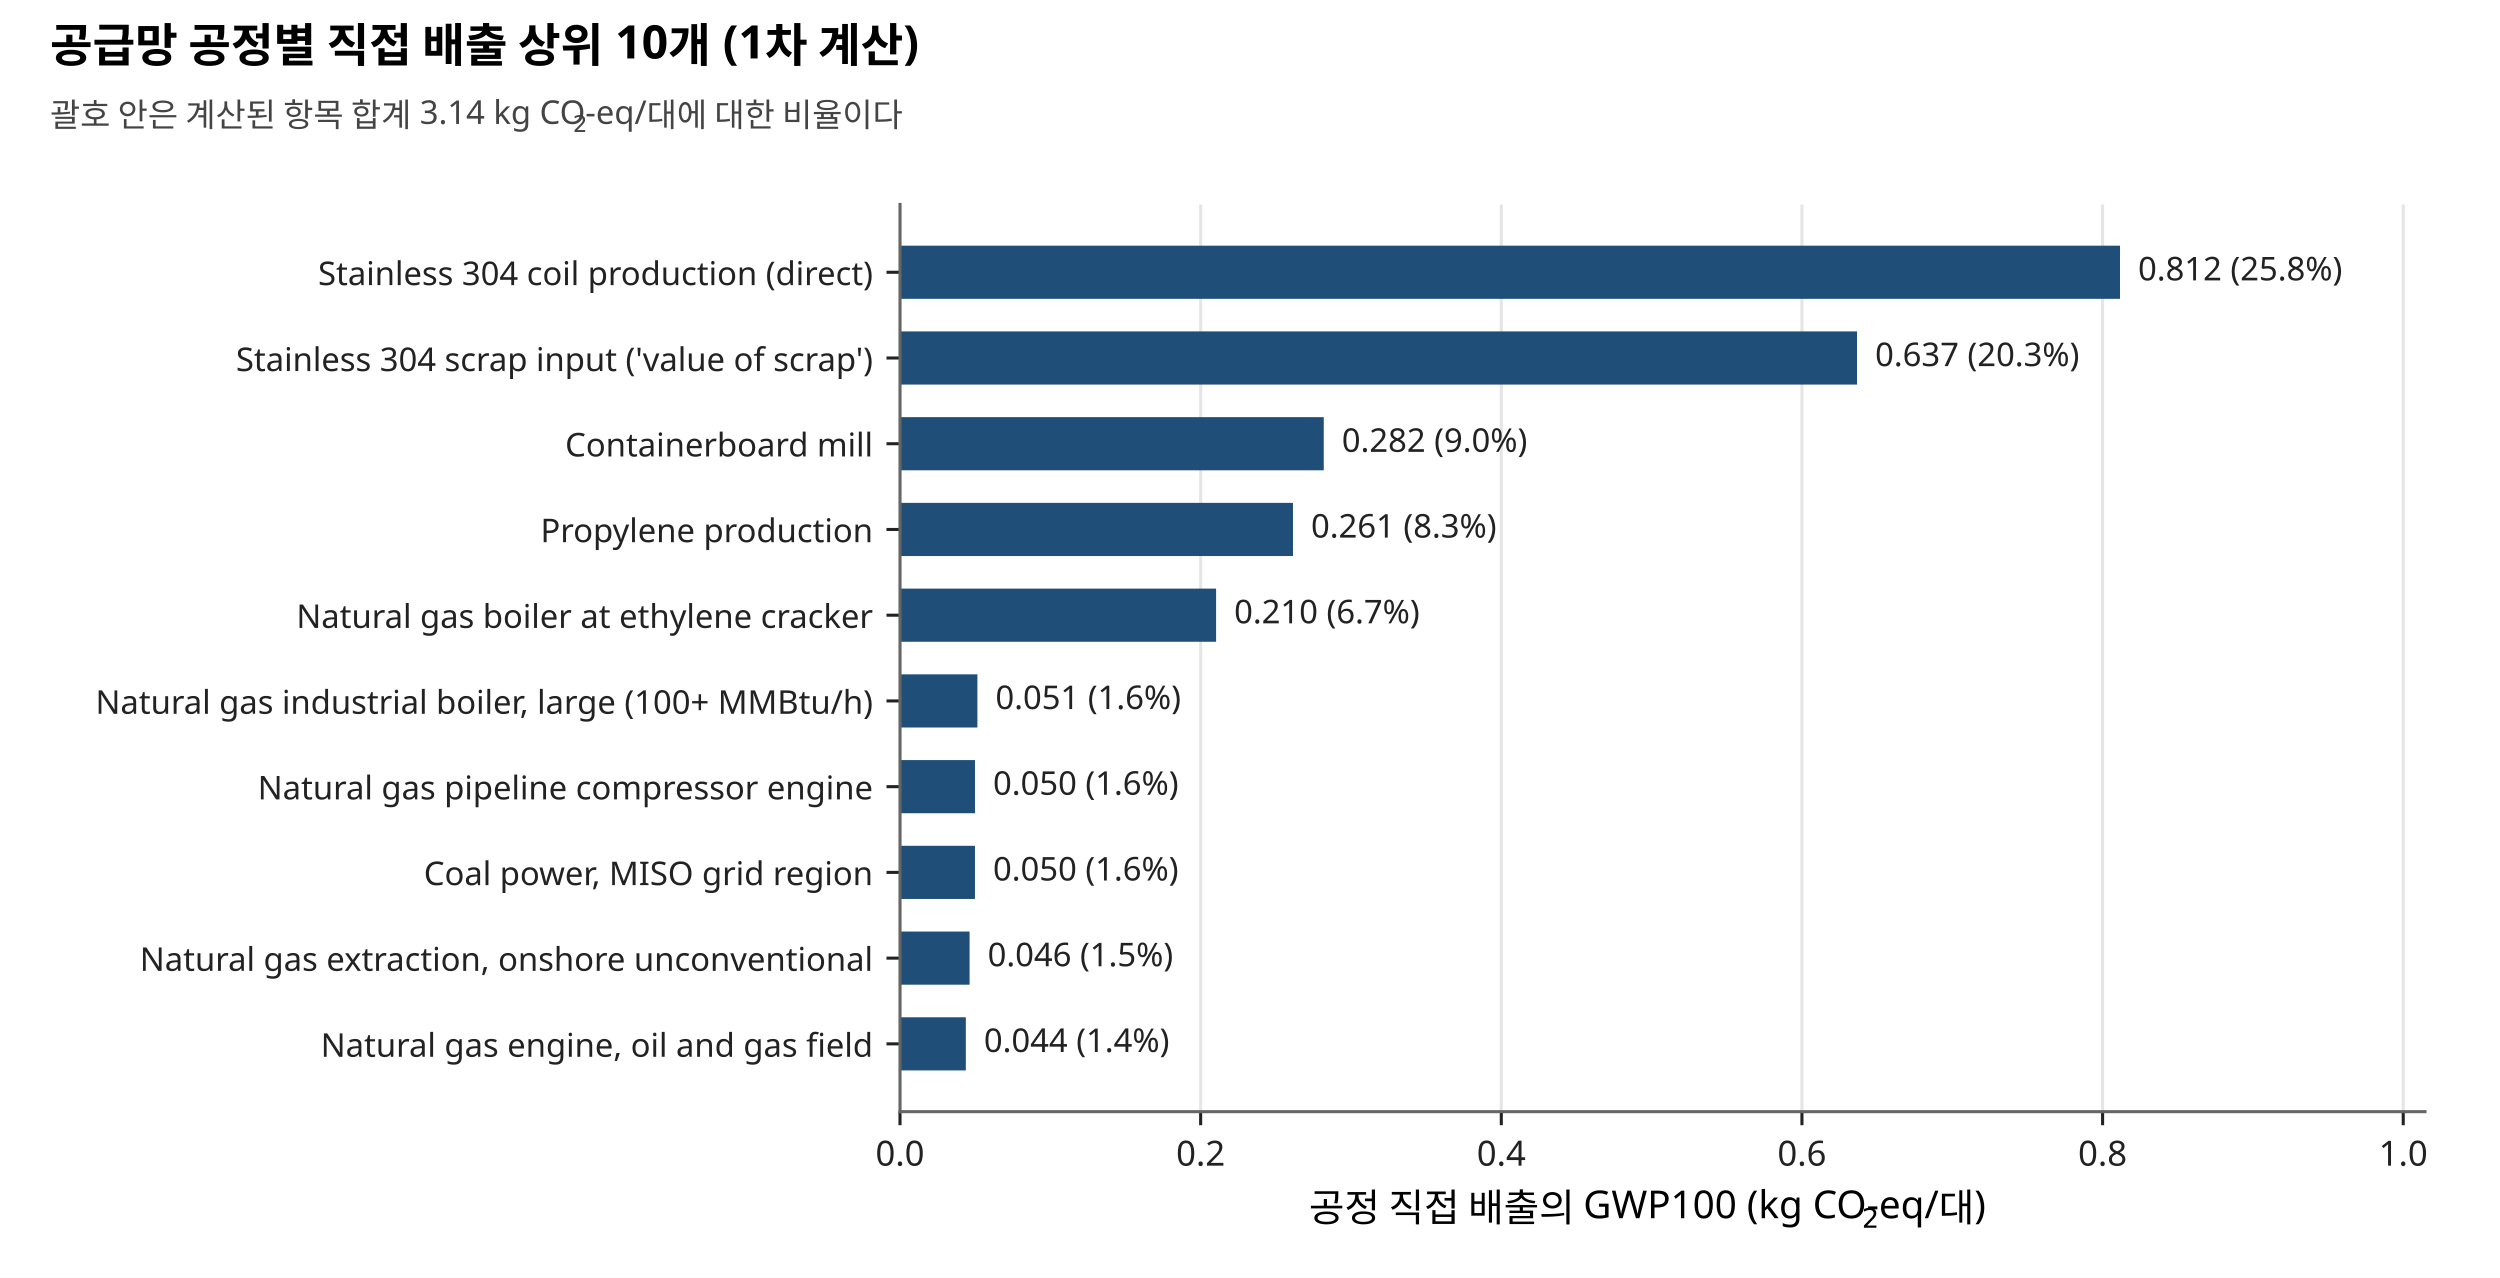
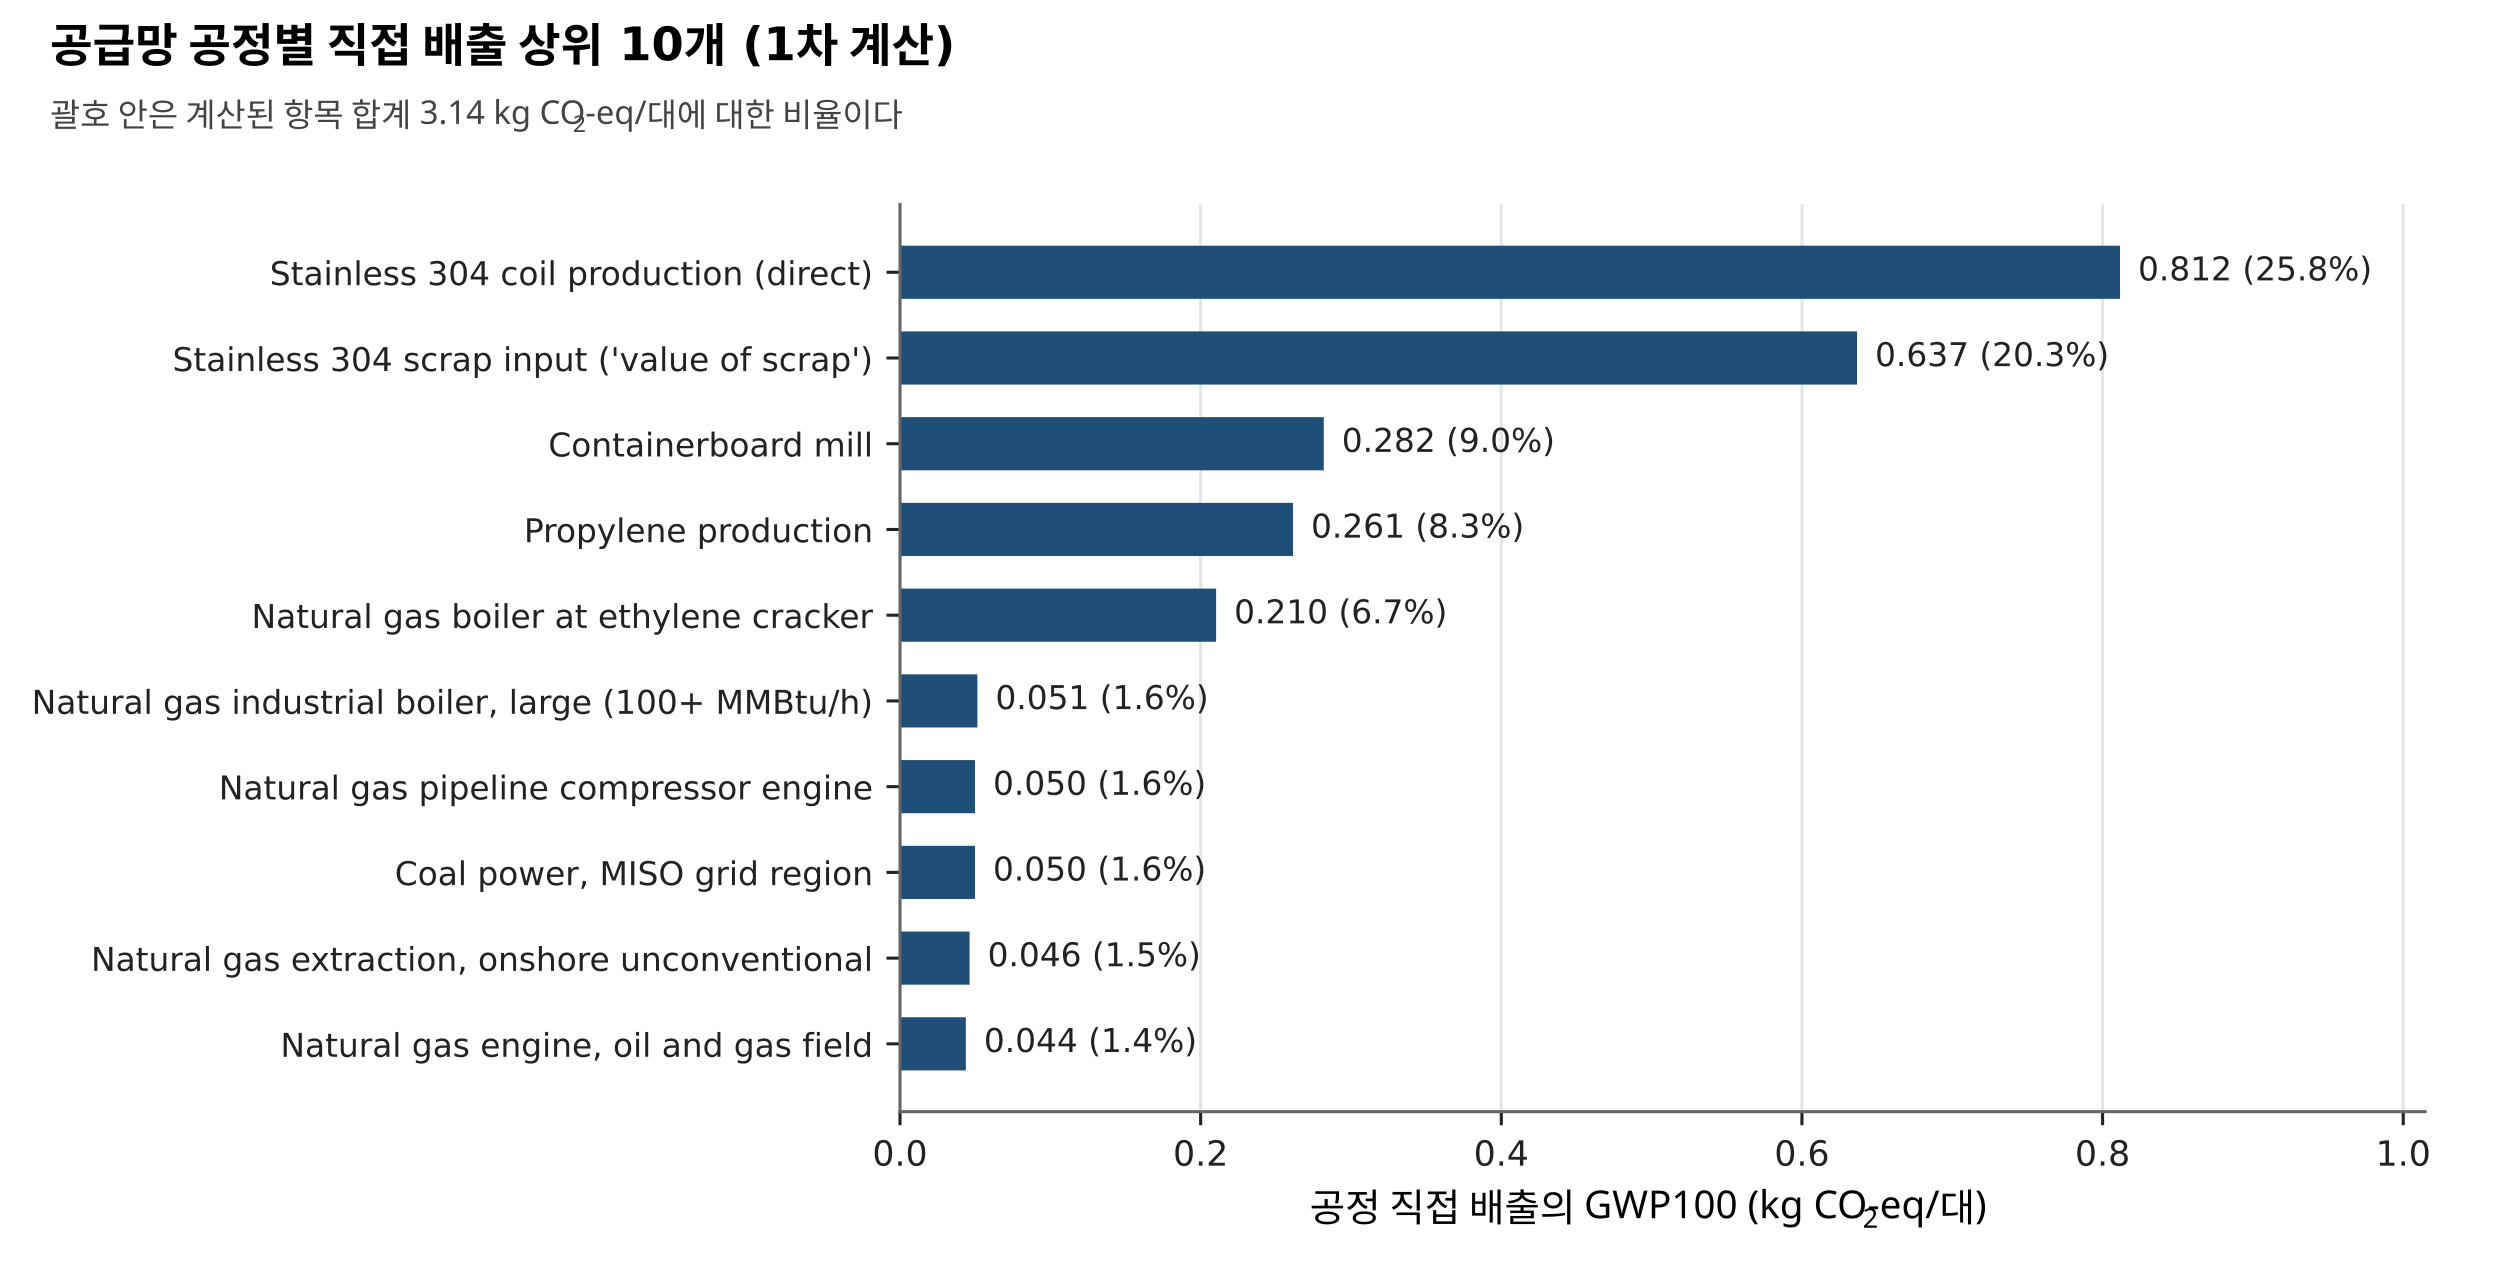
<svg xmlns="http://www.w3.org/2000/svg" xmlns:xlink="http://www.w3.org/1999/xlink" width="648pt" height="331.2pt" viewBox="0 0 648 331.2" version="1.1">
  <defs>
    <style type="text/css">*{stroke-linejoin: round; stroke-linecap: butt}</style>
  </defs>
  <g id="figure_1">
    <g id="patch_1">
      <path d="M 0 331.2  L 648 331.2  L 648 0  L 0 0  z " style="fill: #ffffff" />
    </g>
    <g id="axes_1">
      <g id="patch_2">
        <path d="M 233.28 288.144  L 628.56 288.144  L 628.56 52.992  L 233.28 52.992  z " style="fill: #ffffff" />
      </g>
      <g id="matplotlib.axis_1">
        <g id="xtick_1">
          <g id="line2d_1">
-             <path d="M 233.28 288.144  L 233.28 52.992  " clip-path="url(#p9442cbe114)" style="fill: none; stroke: #e5e5e5; stroke-width: 0.8; stroke-linecap: square" />
+             <path d="M 233.28 288.144  L 233.28 52.992  " clip-path="url(#p9b10d0973b)" style="fill: none; stroke: #e5e5e5; stroke-width: 0.8; stroke-linecap: square" />
          </g>
          <g id="line2d_2">
            <defs>
-               <path id="m349b441bc5" d="M 0 0  L 0 3.5  " style="stroke: #222222; stroke-width: 0.8" />
+               <path id="m2af00ea64f" d="M 0 0  L 0 3.5  " style="stroke: #222222; stroke-width: 0.8" />
            </defs>
            <g>
-               <use xlink:href="#m349b441bc5" x="233.28" y="288.144" style="fill: #222222; stroke: #222222; stroke-width: 0.8" />
+               <use xlink:href="#m2af00ea64f" x="233.28" y="288.144" style="fill: #222222; stroke: #222222; stroke-width: 0.8" />
            </g>
          </g>
          <g id="text_1">
-             <text style="fill: #222222; font: 9px 'NanumBarunGothic'; text-anchor: middle" x="233.28" y="302.137" transform="rotate(-0 233.28 302.1373)">0.0</text>
+             <text style="fill: #222222; font: 9px 'NanumBarunGothic', 'DejaVu Sans'; text-anchor: middle" x="233.28" y="302.137" transform="rotate(-0 233.28 302.1373)">0.0</text>
          </g>
        </g>
        <g id="xtick_2">
          <g id="line2d_3">
-             <path d="M 311.208 288.144  L 311.208 52.992  " clip-path="url(#p9442cbe114)" style="fill: none; stroke: #e5e5e5; stroke-width: 0.8; stroke-linecap: square" />
+             <path d="M 311.208 288.144  L 311.208 52.992  " clip-path="url(#p9b10d0973b)" style="fill: none; stroke: #e5e5e5; stroke-width: 0.8; stroke-linecap: square" />
          </g>
          <g id="line2d_4">
            <g>
-               <use xlink:href="#m349b441bc5" x="311.208" y="288.144" style="fill: #222222; stroke: #222222; stroke-width: 0.8" />
+               <use xlink:href="#m2af00ea64f" x="311.208" y="288.144" style="fill: #222222; stroke: #222222; stroke-width: 0.8" />
            </g>
          </g>
          <g id="text_2">
-             <text style="fill: #222222; font: 9px 'NanumBarunGothic'; text-anchor: middle" x="311.208" y="302.137" transform="rotate(-0 311.2075 302.1373)">0.2</text>
+             <text style="fill: #222222; font: 9px 'NanumBarunGothic', 'DejaVu Sans'; text-anchor: middle" x="311.208" y="302.137" transform="rotate(-0 311.2075 302.1373)">0.2</text>
          </g>
        </g>
        <g id="xtick_3">
          <g id="line2d_5">
-             <path d="M 389.135 288.144  L 389.135 52.992  " clip-path="url(#p9442cbe114)" style="fill: none; stroke: #e5e5e5; stroke-width: 0.8; stroke-linecap: square" />
+             <path d="M 389.135 288.144  L 389.135 52.992  " clip-path="url(#p9b10d0973b)" style="fill: none; stroke: #e5e5e5; stroke-width: 0.8; stroke-linecap: square" />
          </g>
          <g id="line2d_6">
            <g>
-               <use xlink:href="#m349b441bc5" x="389.135" y="288.144" style="fill: #222222; stroke: #222222; stroke-width: 0.8" />
+               <use xlink:href="#m2af00ea64f" x="389.135" y="288.144" style="fill: #222222; stroke: #222222; stroke-width: 0.8" />
            </g>
          </g>
          <g id="text_3">
-             <text style="fill: #222222; font: 9px 'NanumBarunGothic'; text-anchor: middle" x="389.135" y="302.137" transform="rotate(-0 389.135 302.1373)">0.4</text>
+             <text style="fill: #222222; font: 9px 'NanumBarunGothic', 'DejaVu Sans'; text-anchor: middle" x="389.135" y="302.137" transform="rotate(-0 389.135 302.1373)">0.4</text>
          </g>
        </g>
        <g id="xtick_4">
          <g id="line2d_7">
-             <path d="M 467.063 288.144  L 467.063 52.992  " clip-path="url(#p9442cbe114)" style="fill: none; stroke: #e5e5e5; stroke-width: 0.8; stroke-linecap: square" />
+             <path d="M 467.063 288.144  L 467.063 52.992  " clip-path="url(#p9b10d0973b)" style="fill: none; stroke: #e5e5e5; stroke-width: 0.8; stroke-linecap: square" />
          </g>
          <g id="line2d_8">
            <g>
-               <use xlink:href="#m349b441bc5" x="467.063" y="288.144" style="fill: #222222; stroke: #222222; stroke-width: 0.8" />
+               <use xlink:href="#m2af00ea64f" x="467.063" y="288.144" style="fill: #222222; stroke: #222222; stroke-width: 0.8" />
            </g>
          </g>
          <g id="text_4">
-             <text style="fill: #222222; font: 9px 'NanumBarunGothic'; text-anchor: middle" x="467.063" y="302.137" transform="rotate(-0 467.0625 302.1373)">0.6</text>
+             <text style="fill: #222222; font: 9px 'NanumBarunGothic', 'DejaVu Sans'; text-anchor: middle" x="467.063" y="302.137" transform="rotate(-0 467.0625 302.1373)">0.6</text>
          </g>
        </g>
        <g id="xtick_5">
          <g id="line2d_9">
-             <path d="M 544.99 288.144  L 544.99 52.992  " clip-path="url(#p9442cbe114)" style="fill: none; stroke: #e5e5e5; stroke-width: 0.8; stroke-linecap: square" />
+             <path d="M 544.99 288.144  L 544.99 52.992  " clip-path="url(#p9b10d0973b)" style="fill: none; stroke: #e5e5e5; stroke-width: 0.8; stroke-linecap: square" />
          </g>
          <g id="line2d_10">
            <g>
-               <use xlink:href="#m349b441bc5" x="544.99" y="288.144" style="fill: #222222; stroke: #222222; stroke-width: 0.8" />
+               <use xlink:href="#m2af00ea64f" x="544.99" y="288.144" style="fill: #222222; stroke: #222222; stroke-width: 0.8" />
            </g>
          </g>
          <g id="text_5">
-             <text style="fill: #222222; font: 9px 'NanumBarunGothic'; text-anchor: middle" x="544.99" y="302.137" transform="rotate(-0 544.99 302.1373)">0.8</text>
+             <text style="fill: #222222; font: 9px 'NanumBarunGothic', 'DejaVu Sans'; text-anchor: middle" x="544.99" y="302.137" transform="rotate(-0 544.99 302.1373)">0.8</text>
          </g>
        </g>
        <g id="xtick_6">
          <g id="line2d_11">
-             <path d="M 622.918 288.144  L 622.918 52.992  " clip-path="url(#p9442cbe114)" style="fill: none; stroke: #e5e5e5; stroke-width: 0.8; stroke-linecap: square" />
+             <path d="M 622.918 288.144  L 622.918 52.992  " clip-path="url(#p9b10d0973b)" style="fill: none; stroke: #e5e5e5; stroke-width: 0.8; stroke-linecap: square" />
          </g>
          <g id="line2d_12">
            <g>
-               <use xlink:href="#m349b441bc5" x="622.918" y="288.144" style="fill: #222222; stroke: #222222; stroke-width: 0.8" />
+               <use xlink:href="#m2af00ea64f" x="622.918" y="288.144" style="fill: #222222; stroke: #222222; stroke-width: 0.8" />
            </g>
          </g>
          <g id="text_6">
-             <text style="fill: #222222; font: 9px 'NanumBarunGothic'; text-anchor: middle" x="622.918" y="302.137" transform="rotate(-0 622.9176 302.1373)">1.0</text>
+             <text style="fill: #222222; font: 9px 'NanumBarunGothic', 'DejaVu Sans'; text-anchor: middle" x="622.918" y="302.137" transform="rotate(-0 622.9176 302.1373)">1.0</text>
          </g>
        </g>
        <g id="text_7">
-           <g transform="translate(339.27 316.6657)">
+           <g transform="translate(339.47 316.6657)">
            <text>
-               <tspan style="font: 10px 'NanumBarunGothic'" x="0 8.92 17.84 20.08 29 37.92 40.16 49.08 58 66.92 69.16 76.26 85.87 91.73 97.56 103.39 109.22 111.46 115.92 121.22 127.1 129.34 135.73 148.072 153.902 159.492 165.372 169.832 178.752" y="-0.078">공정 직접 배출의 GWP100 (kg CO-eq/대)</tspan>
-               <tspan style="font: 7px 'DejaVu Sans'" x="143.345" y="1.562">2</tspan>
+               <tspan style="font: 10px 'NanumBarunGothic'" x="0 8.92 17.84 20.08 29 37.92 40.16 49.08 58 66.92 69.16 76.26 85.87 91.73 97.56 103.39 109.22 111.46 115.92 121.22 127.1 129.34 135.73 147.7 153.53 159.12 165 169.46 178.38" y="-0.078">공정 직접 배출의 GWP100 (kg CO-eq/대)</tspan>
+               <tspan style="font: 7px 'NanumBarunGothic'" x="143.345" y="1.562">2</tspan>
            </text>
          </g>
        </g>
      </g>
      <g id="matplotlib.axis_2">
        <g id="ytick_1">
          <g id="line2d_13">
            <defs>
-               <path id="mdf5190bb1e" d="M 0 0  L -3.5 0  " style="stroke: #222222; stroke-width: 0.8" />
+               <path id="m154f985e3c" d="M 0 0  L -3.5 0  " style="stroke: #222222; stroke-width: 0.8" />
            </defs>
            <g>
-               <use xlink:href="#mdf5190bb1e" x="233.28" y="270.566" style="fill: #222222; stroke: #222222; stroke-width: 0.8" />
+               <use xlink:href="#m154f985e3c" x="233.28" y="270.566" style="fill: #222222; stroke: #222222; stroke-width: 0.8" />
            </g>
          </g>
          <g id="text_8">
-             <text style="fill: #222222; font: 8.5px 'NanumBarunGothic'; text-anchor: end" x="226.28" y="273.92" transform="rotate(-0 226.28 273.92)">Natural gas engine, oil and gas field</text>
+             <text style="fill: #222222; font: 8.5px 'NanumBarunGothic', 'DejaVu Sans'; text-anchor: end" x="226.28" y="273.92" transform="rotate(-0 226.28 273.92)">Natural gas engine, oil and gas field</text>
          </g>
        </g>
        <g id="ytick_2">
          <g id="line2d_14">
            <g>
-               <use xlink:href="#mdf5190bb1e" x="233.28" y="248.345" style="fill: #222222; stroke: #222222; stroke-width: 0.8" />
+               <use xlink:href="#m154f985e3c" x="233.28" y="248.345" style="fill: #222222; stroke: #222222; stroke-width: 0.8" />
            </g>
          </g>
          <g id="text_9">
-             <text style="fill: #222222; font: 8.5px 'NanumBarunGothic'; text-anchor: end" x="226.28" y="251.647" transform="rotate(-0 226.28 251.647)">Natural gas extraction, onshore unconventional</text>
+             <text style="fill: #222222; font: 8.5px 'NanumBarunGothic', 'DejaVu Sans'; text-anchor: end" x="226.28" y="251.647" transform="rotate(-0 226.28 251.647)">Natural gas extraction, onshore unconventional</text>
          </g>
        </g>
        <g id="ytick_3">
          <g id="line2d_15">
            <g>
-               <use xlink:href="#mdf5190bb1e" x="233.28" y="226.123" style="fill: #222222; stroke: #222222; stroke-width: 0.8" />
+               <use xlink:href="#m154f985e3c" x="233.28" y="226.123" style="fill: #222222; stroke: #222222; stroke-width: 0.8" />
            </g>
          </g>
          <g id="text_10">
-             <text style="fill: #222222; font: 8.5px 'NanumBarunGothic'; text-anchor: end" x="226.28" y="229.425" transform="rotate(-0 226.28 229.4251)">Coal power, MISO grid region</text>
+             <text style="fill: #222222; font: 8.5px 'NanumBarunGothic', 'DejaVu Sans'; text-anchor: end" x="226.28" y="229.425" transform="rotate(-0 226.28 229.4251)">Coal power, MISO grid region</text>
          </g>
        </g>
        <g id="ytick_4">
          <g id="line2d_16">
            <g>
-               <use xlink:href="#mdf5190bb1e" x="233.28" y="203.901" style="fill: #222222; stroke: #222222; stroke-width: 0.8" />
+               <use xlink:href="#m154f985e3c" x="233.28" y="203.901" style="fill: #222222; stroke: #222222; stroke-width: 0.8" />
            </g>
          </g>
          <g id="text_11">
-             <text style="fill: #222222; font: 8.5px 'NanumBarunGothic'; text-anchor: end" x="226.28" y="207.203" transform="rotate(-0 226.28 207.2032)">Natural gas pipeline compressor engine</text>
+             <text style="fill: #222222; font: 8.5px 'NanumBarunGothic', 'DejaVu Sans'; text-anchor: end" x="226.28" y="207.203" transform="rotate(-0 226.28 207.2032)">Natural gas pipeline compressor engine</text>
          </g>
        </g>
        <g id="ytick_5">
          <g id="line2d_17">
            <g>
-               <use xlink:href="#mdf5190bb1e" x="233.28" y="181.679" style="fill: #222222; stroke: #222222; stroke-width: 0.8" />
+               <use xlink:href="#m154f985e3c" x="233.28" y="181.679" style="fill: #222222; stroke: #222222; stroke-width: 0.8" />
            </g>
          </g>
          <g id="text_12">
-             <text style="fill: #222222; font: 8.5px 'NanumBarunGothic'; text-anchor: end" x="226.28" y="185.015" transform="rotate(-0 226.28 185.0152)">Natural gas industrial boiler, large (100+ MMBtu/h)</text>
+             <text style="fill: #222222; font: 8.5px 'NanumBarunGothic', 'DejaVu Sans'; text-anchor: end" x="226.28" y="185.015" transform="rotate(-0 226.28 185.0152)">Natural gas industrial boiler, large (100+ MMBtu/h)</text>
          </g>
        </g>
        <g id="ytick_6">
          <g id="line2d_18">
            <g>
-               <use xlink:href="#mdf5190bb1e" x="233.28" y="159.457" style="fill: #222222; stroke: #222222; stroke-width: 0.8" />
+               <use xlink:href="#m154f985e3c" x="233.28" y="159.457" style="fill: #222222; stroke: #222222; stroke-width: 0.8" />
            </g>
          </g>
          <g id="text_13">
-             <text style="fill: #222222; font: 8.5px 'NanumBarunGothic'; text-anchor: end" x="226.28" y="162.759" transform="rotate(-0 226.28 162.7594)">Natural gas boiler at ethylene cracker</text>
+             <text style="fill: #222222; font: 8.5px 'NanumBarunGothic', 'DejaVu Sans'; text-anchor: end" x="226.28" y="162.759" transform="rotate(-0 226.28 162.7594)">Natural gas boiler at ethylene cracker</text>
          </g>
        </g>
        <g id="ytick_7">
          <g id="line2d_19">
            <g>
-               <use xlink:href="#mdf5190bb1e" x="233.28" y="137.235" style="fill: #222222; stroke: #222222; stroke-width: 0.8" />
+               <use xlink:href="#m154f985e3c" x="233.28" y="137.235" style="fill: #222222; stroke: #222222; stroke-width: 0.8" />
            </g>
          </g>
          <g id="text_14">
-             <text style="fill: #222222; font: 8.5px 'NanumBarunGothic'; text-anchor: end" x="226.28" y="140.538" transform="rotate(-0 226.28 140.5376)">Propylene production</text>
+             <text style="fill: #222222; font: 8.5px 'NanumBarunGothic', 'DejaVu Sans'; text-anchor: end" x="226.28" y="140.538" transform="rotate(-0 226.28 140.5376)">Propylene production</text>
          </g>
        </g>
        <g id="ytick_8">
          <g id="line2d_20">
            <g>
-               <use xlink:href="#mdf5190bb1e" x="233.28" y="115.013" style="fill: #222222; stroke: #222222; stroke-width: 0.8" />
+               <use xlink:href="#m154f985e3c" x="233.28" y="115.013" style="fill: #222222; stroke: #222222; stroke-width: 0.8" />
            </g>
          </g>
          <g id="text_15">
-             <text style="fill: #222222; font: 8.5px 'NanumBarunGothic'; text-anchor: end" x="226.28" y="118.316" transform="rotate(-0 226.28 118.3157)">Containerboard mill</text>
+             <text style="fill: #222222; font: 8.5px 'NanumBarunGothic', 'DejaVu Sans'; text-anchor: end" x="226.28" y="118.316" transform="rotate(-0 226.28 118.3157)">Containerboard mill</text>
          </g>
        </g>
        <g id="ytick_9">
          <g id="line2d_21">
            <g>
-               <use xlink:href="#mdf5190bb1e" x="233.28" y="92.791" style="fill: #222222; stroke: #222222; stroke-width: 0.8" />
+               <use xlink:href="#m154f985e3c" x="233.28" y="92.791" style="fill: #222222; stroke: #222222; stroke-width: 0.8" />
            </g>
          </g>
          <g id="text_16">
-             <text style="fill: #222222; font: 8.5px 'NanumBarunGothic'; text-anchor: end" x="226.28" y="96.187" transform="rotate(-0 226.28 96.18741)">Stainless 304 scrap input ('value of scrap')</text>
+             <text style="fill: #222222; font: 8.5px 'NanumBarunGothic', 'DejaVu Sans'; text-anchor: end" x="226.28" y="96.187" transform="rotate(-0 226.28 96.18741)">Stainless 304 scrap input ('value of scrap')</text>
          </g>
        </g>
        <g id="ytick_10">
          <g id="line2d_22">
            <g>
-               <use xlink:href="#mdf5190bb1e" x="233.28" y="70.57" style="fill: #222222; stroke: #222222; stroke-width: 0.8" />
+               <use xlink:href="#m154f985e3c" x="233.28" y="70.57" style="fill: #222222; stroke: #222222; stroke-width: 0.8" />
            </g>
          </g>
          <g id="text_17">
-             <text style="fill: #222222; font: 8.5px 'NanumBarunGothic'; text-anchor: end" x="226.28" y="73.902" transform="rotate(-0 226.28 73.90178)">Stainless 304 coil production (direct)</text>
+             <text style="fill: #222222; font: 8.5px 'NanumBarunGothic', 'DejaVu Sans'; text-anchor: end" x="226.28" y="73.902" transform="rotate(-0 226.28 73.90178)">Stainless 304 coil production (direct)</text>
          </g>
        </g>
      </g>
      <g id="patch_3">
-         <path d="M 233.28 277.455  L 250.345 277.455  L 250.345 263.678  L 233.28 263.678  z " clip-path="url(#p9442cbe114)" style="fill: #1f4e79" />
+         <path d="M 233.28 277.455  L 250.345 277.455  L 250.345 263.678  L 233.28 263.678  z " clip-path="url(#p9b10d0973b)" style="fill: #1f4e79" />
      </g>
      <g id="patch_4">
-         <path d="M 233.28 255.233  L 251.315 255.233  L 251.315 241.456  L 233.28 241.456  z " clip-path="url(#p9442cbe114)" style="fill: #1f4e79" />
+         <path d="M 233.28 255.233  L 251.315 255.233  L 251.315 241.456  L 233.28 241.456  z " clip-path="url(#p9b10d0973b)" style="fill: #1f4e79" />
      </g>
      <g id="patch_5">
-         <path d="M 233.28 233.012  L 252.708 233.012  L 252.708 219.234  L 233.28 219.234  z " clip-path="url(#p9442cbe114)" style="fill: #1f4e79" />
+         <path d="M 233.28 233.012  L 252.708 233.012  L 252.708 219.234  L 233.28 219.234  z " clip-path="url(#p9b10d0973b)" style="fill: #1f4e79" />
      </g>
      <g id="patch_6">
-         <path d="M 233.28 210.79  L 252.714 210.79  L 252.714 197.012  L 233.28 197.012  z " clip-path="url(#p9442cbe114)" style="fill: #1f4e79" />
+         <path d="M 233.28 210.79  L 252.714 210.79  L 252.714 197.012  L 233.28 197.012  z " clip-path="url(#p9b10d0973b)" style="fill: #1f4e79" />
      </g>
      <g id="patch_7">
-         <path d="M 233.28 188.568  L 253.345 188.568  L 253.345 174.79  L 233.28 174.79  z " clip-path="url(#p9442cbe114)" style="fill: #1f4e79" />
+         <path d="M 233.28 188.568  L 253.345 188.568  L 253.345 174.79  L 233.28 174.79  z " clip-path="url(#p9b10d0973b)" style="fill: #1f4e79" />
      </g>
      <g id="patch_8">
-         <path d="M 233.28 166.346  L 315.213 166.346  L 315.213 152.568  L 233.28 152.568  z " clip-path="url(#p9442cbe114)" style="fill: #1f4e79" />
+         <path d="M 233.28 166.346  L 315.213 166.346  L 315.213 152.568  L 233.28 152.568  z " clip-path="url(#p9b10d0973b)" style="fill: #1f4e79" />
      </g>
      <g id="patch_9">
-         <path d="M 233.28 144.124  L 335.141 144.124  L 335.141 130.346  L 233.28 130.346  z " clip-path="url(#p9442cbe114)" style="fill: #1f4e79" />
+         <path d="M 233.28 144.124  L 335.141 144.124  L 335.141 130.346  L 233.28 130.346  z " clip-path="url(#p9b10d0973b)" style="fill: #1f4e79" />
      </g>
      <g id="patch_10">
-         <path d="M 233.28 121.902  L 343.117 121.902  L 343.117 108.124  L 233.28 108.124  z " clip-path="url(#p9442cbe114)" style="fill: #1f4e79" />
+         <path d="M 233.28 121.902  L 343.117 121.902  L 343.117 108.124  L 233.28 108.124  z " clip-path="url(#p9b10d0973b)" style="fill: #1f4e79" />
      </g>
      <g id="patch_11">
-         <path d="M 233.28 99.68  L 481.347 99.68  L 481.347 85.903  L 233.28 85.903  z " clip-path="url(#p9442cbe114)" style="fill: #1f4e79" />
+         <path d="M 233.28 99.68  L 481.347 99.68  L 481.347 85.903  L 233.28 85.903  z " clip-path="url(#p9b10d0973b)" style="fill: #1f4e79" />
      </g>
      <g id="patch_12">
-         <path d="M 233.28 77.458  L 549.504 77.458  L 549.504 63.681  L 233.28 63.681  z " clip-path="url(#p9442cbe114)" style="fill: #1f4e79" />
+         <path d="M 233.28 77.458  L 549.504 77.458  L 549.504 63.681  L 233.28 63.681  z " clip-path="url(#p9b10d0973b)" style="fill: #1f4e79" />
      </g>
      <g id="patch_13">
        <path d="M 233.28 288.144  L 233.28 52.992  " style="fill: none; stroke: #666666; stroke-width: 0.8; stroke-linejoin: miter; stroke-linecap: square" />
      </g>
      <g id="patch_14">
        <path d="M 233.28 288.144  L 628.56 288.144  " style="fill: none; stroke: #666666; stroke-width: 0.8; stroke-linejoin: miter; stroke-linecap: square" />
      </g>
      <g id="text_18">
-         <text style="fill: #222222; font: 8.5px 'NanumBarunGothic'; text-anchor: start" x="255.021" y="272.675" transform="rotate(-0 255.0206 272.6749)">0.044 (1.4%)</text>
+         <text style="fill: #222222; font: 8.5px 'NanumBarunGothic', 'DejaVu Sans'; text-anchor: start" x="255.021" y="272.675" transform="rotate(-0 255.0206 272.6749)">0.044 (1.4%)</text>
      </g>
      <g id="text_19">
-         <text style="fill: #222222; font: 8.5px 'NanumBarunGothic'; text-anchor: start" x="255.991" y="250.453" transform="rotate(-0 255.9908 250.453)">0.046 (1.5%)</text>
+         <text style="fill: #222222; font: 8.5px 'NanumBarunGothic', 'DejaVu Sans'; text-anchor: start" x="255.991" y="250.453" transform="rotate(-0 255.9908 250.453)">0.046 (1.5%)</text>
      </g>
      <g id="text_20">
-         <text style="fill: #222222; font: 8.5px 'NanumBarunGothic'; text-anchor: start" x="257.384" y="228.231" transform="rotate(-0 257.3838 228.2311)">0.050 (1.6%)</text>
+         <text style="fill: #222222; font: 8.5px 'NanumBarunGothic', 'DejaVu Sans'; text-anchor: start" x="257.384" y="228.231" transform="rotate(-0 257.3838 228.2311)">0.050 (1.6%)</text>
      </g>
      <g id="text_21">
-         <text style="fill: #222222; font: 8.5px 'NanumBarunGothic'; text-anchor: start" x="257.39" y="206.009" transform="rotate(-0 257.39 206.0092)">0.050 (1.6%)</text>
+         <text style="fill: #222222; font: 8.5px 'NanumBarunGothic', 'DejaVu Sans'; text-anchor: start" x="257.39" y="206.009" transform="rotate(-0 257.39 206.0092)">0.050 (1.6%)</text>
      </g>
      <g id="text_22">
-         <text style="fill: #222222; font: 8.5px 'NanumBarunGothic'; text-anchor: start" x="258.021" y="183.787" transform="rotate(-0 258.0208 183.7873)">0.051 (1.6%)</text>
+         <text style="fill: #222222; font: 8.5px 'NanumBarunGothic', 'DejaVu Sans'; text-anchor: start" x="258.021" y="183.787" transform="rotate(-0 258.0208 183.7873)">0.051 (1.6%)</text>
      </g>
      <g id="text_23">
-         <text style="fill: #222222; font: 8.5px 'NanumBarunGothic'; text-anchor: start" x="319.888" y="161.565" transform="rotate(-0 319.8882 161.5655)">0.210 (6.7%)</text>
+         <text style="fill: #222222; font: 8.5px 'NanumBarunGothic', 'DejaVu Sans'; text-anchor: start" x="319.888" y="161.565" transform="rotate(-0 319.8882 161.5655)">0.210 (6.7%)</text>
      </g>
      <g id="text_24">
-         <text style="fill: #222222; font: 8.5px 'NanumBarunGothic'; text-anchor: start" x="339.817" y="139.344" transform="rotate(-0 339.817 139.3436)">0.261 (8.3%)</text>
+         <text style="fill: #222222; font: 8.5px 'NanumBarunGothic', 'DejaVu Sans'; text-anchor: start" x="339.817" y="139.344" transform="rotate(-0 339.817 139.3436)">0.261 (8.3%)</text>
      </g>
      <g id="text_25">
-         <text style="fill: #222222; font: 8.5px 'NanumBarunGothic'; text-anchor: start" x="347.793" y="117.122" transform="rotate(-0 347.7925 117.1217)">0.282 (9.0%)</text>
+         <text style="fill: #222222; font: 8.5px 'NanumBarunGothic', 'DejaVu Sans'; text-anchor: start" x="347.793" y="117.122" transform="rotate(-0 347.7925 117.1217)">0.282 (9.0%)</text>
      </g>
      <g id="text_26">
-         <text style="fill: #222222; font: 8.5px 'NanumBarunGothic'; text-anchor: start" x="486.022" y="94.9" transform="rotate(-0 486.0223 94.8998)">0.637 (20.3%)</text>
+         <text style="fill: #222222; font: 8.5px 'NanumBarunGothic', 'DejaVu Sans'; text-anchor: start" x="486.022" y="94.9" transform="rotate(-0 486.0223 94.8998)">0.637 (20.3%)</text>
      </g>
      <g id="text_27">
-         <text style="fill: #222222; font: 8.5px 'NanumBarunGothic'; text-anchor: start" x="554.18" y="72.678" transform="rotate(-0 554.1797 72.67791)">0.812 (25.8%)</text>
+         <text style="fill: #222222; font: 8.5px 'NanumBarunGothic', 'DejaVu Sans'; text-anchor: start" x="554.18" y="72.678" transform="rotate(-0 554.1797 72.67791)">0.812 (25.8%)</text>
      </g>
    </g>
    <g id="text_28">
-       <text style="font: 700 12px 'NanumBarunGothic'; text-anchor: start" x="12.96" y="16.02" transform="rotate(-0 12.96 16.01963)">공급망 공정별 직접 배출 상위 10개 (1차 계산)</text>
+       <text style="font: 700 12px 'NanumBarunGothic', 'DejaVu Sans'; text-anchor: start" x="12.96" y="16.02" transform="rotate(-0 12.96 16.01963)">공급망 공정별 직접 배출 상위 10개 (1차 계산)</text>
    </g>
    <g id="text_29">
      <g style="fill: #444444" transform="translate(12.96 33.12)">
        <text>
-           <tspan style="font: 8.5px 'NanumBarunGothic'" x="0 7.582 15.164 17.068 24.65 32.232 34.136 41.718 49.3 56.882 58.786 66.368 73.95 75.854 83.436 91.018 92.922 97.877 100.402 105.357 110.313 112.217 116.722 121.72 123.624 129.055 139.547 144.503 149.254 154.252 158.043 165.625 173.207 175.111 182.693 190.275 192.179 199.761 207.343 214.925" y="-0.297">괄호 안은 계산된 항목 합계 3.14 kg CO-eq/대에 대한 비율이다</tspan>
-           <tspan style="font: 5.95px 'DejaVu Sans'" x="135.529" y="1.1">2</tspan>
+           <tspan style="font: 8.5px 'NanumBarunGothic'" x="0 7.582 15.164 17.068 24.65 32.232 34.136 41.718 49.3 56.882 58.786 66.368 73.95 75.854 83.436 91.018 92.922 97.877 100.402 105.357 110.313 112.217 116.722 121.72 123.624 129.055 139.231 144.186 148.938 153.936 157.727 165.309 172.891 174.795 182.377 189.959 191.863 199.445 207.027 214.609" y="-0.297">괄호 안은 계산된 항목 합계 3.14 kg CO-eq/대에 대한 비율이다</tspan>
+           <tspan style="font: 5.95px 'NanumBarunGothic'" x="135.529" y="1.1">2</tspan>
        </text>
      </g>
    </g>
  </g>
  <defs>
-     <clipPath id="p9442cbe114">
+     <clipPath id="p9b10d0973b">
      <rect x="233.28" y="52.992" width="395.28" height="235.152" />
    </clipPath>
  </defs>
</svg>
